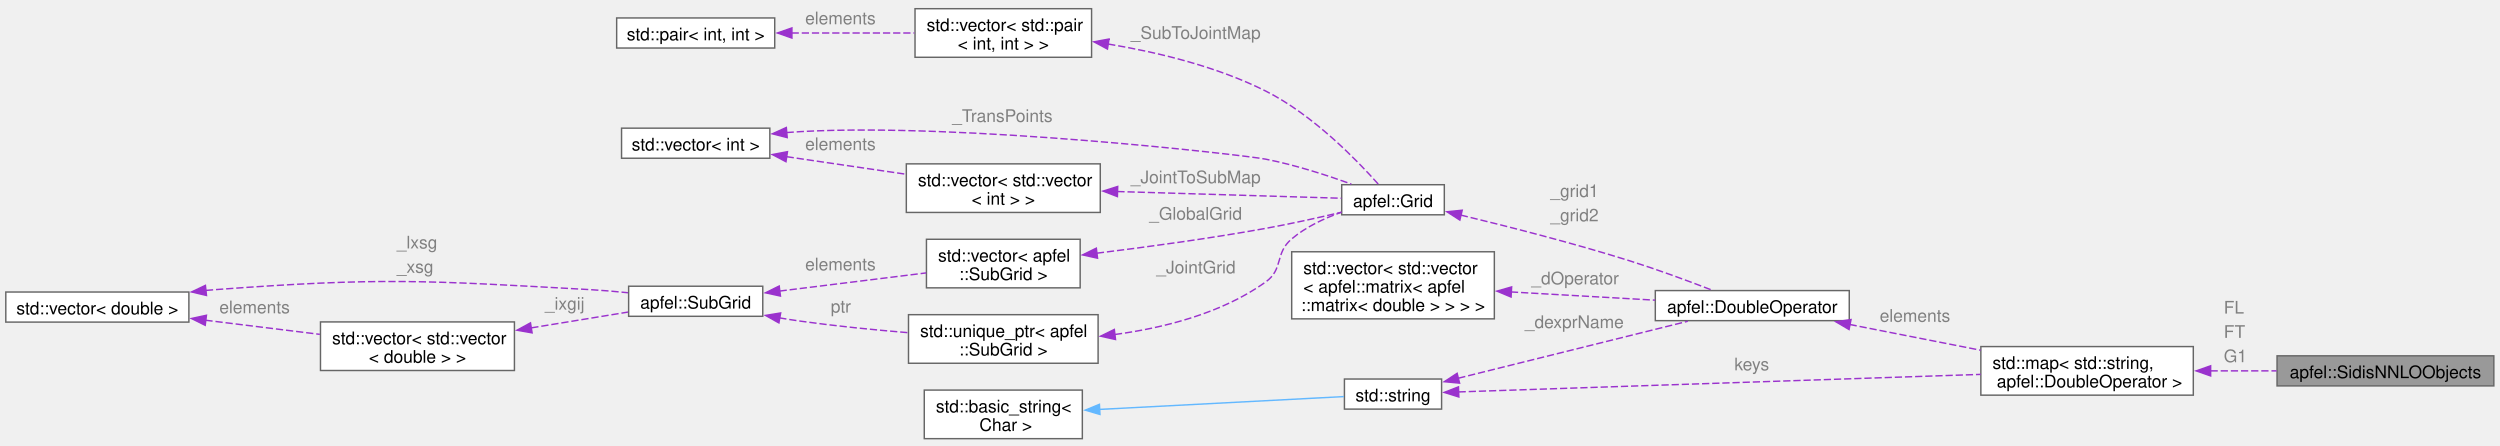
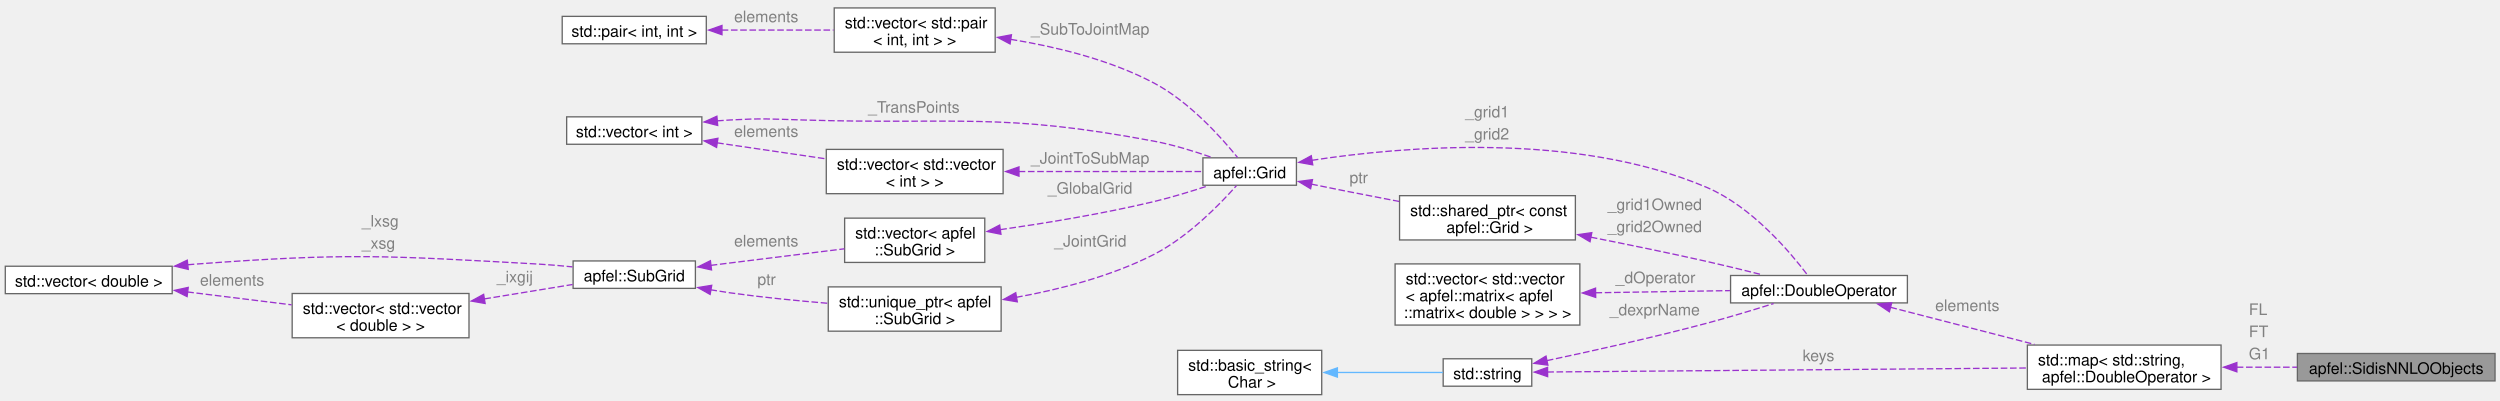
- <svg xmlns="http://www.w3.org/2000/svg" xmlns:xlink="http://www.w3.org/1999/xlink" width="1724pt" height="307pt" viewBox="0.00 0.00 1724.00 307.00">
-   <g id="graph0" class="graph" transform="scale(1 1) rotate(0) translate(4 302.5)">
+ <svg xmlns="http://www.w3.org/2000/svg" xmlns:xlink="http://www.w3.org/1999/xlink" width="1891pt" height="303pt" viewBox="0.00 0.00 1891.00 303.00">
+   <g id="graph0" class="graph" transform="scale(1 1) rotate(0) translate(4 298.5)">
    <g id="Node000001" class="node">
      <g id="a_Node000001">
        <a xlink:title="Structure containing pre-computed DoubleOperator objects for all SIDIS coefficient functions up to ex...">
-           <polygon fill="#999999" stroke="#666666" points="1715.75,-57.12 1566.25,-57.12 1566.25,-36.38 1715.75,-36.38 1715.75,-57.12" />
-           <text xml:space="preserve" text-anchor="middle" x="1641" y="-41.73" font-family="Helvetica,sans-Serif" font-size="12.00">apfel::SidisNNLOObjects</text>
+           <polygon fill="#999999" stroke="#666666" points="1883.25,-31.12 1733.75,-31.12 1733.75,-10.38 1883.25,-10.38 1883.25,-31.12" />
+           <text xml:space="preserve" text-anchor="middle" x="1808.5" y="-15.72" font-family="Helvetica,sans-Serif" font-size="12.00">apfel::SidisNNLOObjects</text>
        </a>
      </g>
    </g>
    <g id="Node000002" class="node">
      <g id="a_Node000002">
        <a xlink:title=" ">
-           <polygon fill="white" stroke="#666666" points="1508.5,-63.5 1362,-63.5 1362,-30 1508.5,-30 1508.5,-63.5" />
-           <text xml:space="preserve" text-anchor="start" x="1370" y="-48.1" font-family="Helvetica,sans-Serif" font-size="12.00">std::map&lt; std::string,</text>
-           <text xml:space="preserve" text-anchor="middle" x="1435.25" y="-35.35" font-family="Helvetica,sans-Serif" font-size="12.00"> apfel::DoubleOperator &gt;</text>
+           <polygon fill="white" stroke="#666666" points="1676,-37.5 1529.5,-37.5 1529.5,-4 1676,-4 1676,-37.5" />
+           <text xml:space="preserve" text-anchor="start" x="1537.5" y="-22.1" font-family="Helvetica,sans-Serif" font-size="12.00">std::map&lt; std::string,</text>
+           <text xml:space="preserve" text-anchor="middle" x="1602.75" y="-9.35" font-family="Helvetica,sans-Serif" font-size="12.00"> apfel::DoubleOperator &gt;</text>
        </a>
      </g>
    </g>
    <g id="edge1_Node000001_Node000002" class="edge">
      <g id="a_edge1_Node000001_Node000002">
        <a xlink:title=" ">
-           <path fill="none" stroke="#9a32cd" stroke-dasharray="5,2" d="M1520.38,-46.75C1535.5,-46.75 1551.15,-46.75 1565.96,-46.75" />
-           <polygon fill="#9a32cd" stroke="#9a32cd" points="1520.46,-43.25 1510.46,-46.75 1520.46,-50.25 1520.46,-43.25" />
-         </a>
-       </g>
-       <text xml:space="preserve" text-anchor="start" x="1529.5" y="-86.25" font-family="Helvetica,sans-Serif" font-size="12.00" fill="grey">FL</text>
-       <text xml:space="preserve" text-anchor="start" x="1529.5" y="-69.5" font-family="Helvetica,sans-Serif" font-size="12.00" fill="grey">FT</text>
-       <text xml:space="preserve" text-anchor="start" x="1529.5" y="-52.75" font-family="Helvetica,sans-Serif" font-size="12.00" fill="grey">G1</text>
+           <path fill="none" stroke="#9a32cd" stroke-dasharray="5,2" d="M1687.88,-20.75C1703,-20.75 1718.65,-20.75 1733.46,-20.75" />
+           <polygon fill="#9a32cd" stroke="#9a32cd" points="1687.96,-17.25 1677.96,-20.75 1687.96,-24.25 1687.96,-17.25" />
+         </a>
+       </g>
+       <text xml:space="preserve" text-anchor="start" x="1697" y="-60.25" font-family="Helvetica,sans-Serif" font-size="12.00" fill="grey">FL</text>
+       <text xml:space="preserve" text-anchor="start" x="1697" y="-43.5" font-family="Helvetica,sans-Serif" font-size="12.00" fill="grey">FT</text>
+       <text xml:space="preserve" text-anchor="start" x="1697" y="-26.75" font-family="Helvetica,sans-Serif" font-size="12.00" fill="grey">G1</text>
    </g>
    <g id="Node000003" class="node">
      <g id="a_Node000003">
        <a xlink:title=" ">
-           <polygon fill="white" stroke="#666666" points="990.12,-41.12 923.12,-41.12 923.12,-20.38 990.12,-20.38 990.12,-41.12" />
-           <text xml:space="preserve" text-anchor="middle" x="956.62" y="-25.73" font-family="Helvetica,sans-Serif" font-size="12.00">std::string</text>
+           <polygon fill="white" stroke="#666666" points="1154.62,-27.12 1087.62,-27.12 1087.62,-6.38 1154.62,-6.38 1154.62,-27.12" />
+           <text xml:space="preserve" text-anchor="middle" x="1121.12" y="-11.72" font-family="Helvetica,sans-Serif" font-size="12.00">std::string</text>
        </a>
      </g>
    </g>
    <g id="edge2_Node000002_Node000003" class="edge">
      <g id="a_edge2_Node000002_Node000003">
        <a xlink:title=" ">
-           <path fill="none" stroke="#9a32cd" stroke-dasharray="5,2" d="M1001.82,-32.23C1084.18,-35 1261.8,-40.96 1361.89,-44.32" />
-           <polygon fill="#9a32cd" stroke="#9a32cd" points="1002.01,-28.74 991.9,-31.9 1001.77,-35.73 1002.01,-28.74" />
-         </a>
-       </g>
-       <text xml:space="preserve" text-anchor="start" x="1192" y="-47.12" font-family="Helvetica,sans-Serif" font-size="12.00" fill="grey">keys</text>
+           <path fill="none" stroke="#9a32cd" stroke-dasharray="5,2" d="M1166.36,-17.12C1249.25,-17.81 1428.64,-19.31 1529.37,-20.15" />
+           <polygon fill="#9a32cd" stroke="#9a32cd" points="1166.63,-13.62 1156.61,-17.04 1166.58,-20.62 1166.63,-13.62" />
+         </a>
+       </g>
+       <text xml:space="preserve" text-anchor="start" x="1359.5" y="-25.34" font-family="Helvetica,sans-Serif" font-size="12.00" fill="grey">keys</text>
    </g>
    <g id="Node000005" class="node">
      <g id="a_Node000005">
        <a xlink:href="classapfel_1_1DoubleOperator.html" target="_top" xlink:title="This class defines the basic object DoubleOperator which essentially contains the convolution between...">
-           <polygon fill="white" stroke="#666666" points="1271.25,-102.12 1137.5,-102.12 1137.5,-81.38 1271.25,-81.38 1271.25,-102.12" />
-           <text xml:space="preserve" text-anchor="middle" x="1204.38" y="-86.72" font-family="Helvetica,sans-Serif" font-size="12.00">apfel::DoubleOperator</text>
-         </a>
-       </g>
-     </g>
-     <g id="edge18_Node000005_Node000003" class="edge">
-       <g id="a_edge18_Node000005_Node000003">
-         <a xlink:title=" ">
-           <path fill="none" stroke="#9a32cd" stroke-dasharray="5,2" d="M1001.62,-41.67C1046.39,-52.78 1115.35,-69.9 1159.92,-80.96" />
-           <polygon fill="#9a32cd" stroke="#9a32cd" points="1002.53,-38.29 991.98,-39.28 1000.84,-45.08 1002.53,-38.29" />
-         </a>
-       </g>
-       <text xml:space="preserve" text-anchor="start" x="1047.5" y="-76.28" font-family="Helvetica,sans-Serif" font-size="12.00" fill="grey">_dexprName</text>
+           <polygon fill="white" stroke="#666666" points="1438.75,-90.12 1305,-90.12 1305,-69.38 1438.75,-69.38 1438.75,-90.12" />
+           <text xml:space="preserve" text-anchor="middle" x="1371.88" y="-74.72" font-family="Helvetica,sans-Serif" font-size="12.00">apfel::DoubleOperator</text>
+         </a>
+       </g>
+     </g>
+     <g id="edge20_Node000005_Node000003" class="edge">
+       <g id="a_edge20_Node000005_Node000003">
+         <a xlink:title=" ">
+           <path fill="none" stroke="#9a32cd" stroke-dasharray="5,2" d="M1166.03,-25.72C1199.38,-32.77 1246.28,-43.17 1287,-54 1303.78,-58.46 1322.25,-64.06 1337.57,-68.89" />
+           <polygon fill="#9a32cd" stroke="#9a32cd" points="1166.82,-22.31 1156.32,-23.69 1165.39,-29.17 1166.82,-22.31" />
+         </a>
+       </g>
+       <text xml:space="preserve" text-anchor="start" x="1213.5" y="-60" font-family="Helvetica,sans-Serif" font-size="12.00" fill="grey">_dexprName</text>
    </g>
    <g id="Node000004" class="node">
      <g id="a_Node000004">
        <a xlink:title=" ">
-           <polygon fill="white" stroke="#666666" points="742.38,-33.5 633.38,-33.5 633.38,0 742.38,0 742.38,-33.5" />
-           <text xml:space="preserve" text-anchor="start" x="641.38" y="-18.1" font-family="Helvetica,sans-Serif" font-size="12.00">std::basic_string&lt;</text>
-           <text xml:space="preserve" text-anchor="middle" x="687.88" y="-5.35" font-family="Helvetica,sans-Serif" font-size="12.00"> Char &gt;</text>
+           <polygon fill="white" stroke="#666666" points="995.75,-33.5 886.75,-33.5 886.75,0 995.75,0 995.75,-33.5" />
+           <text xml:space="preserve" text-anchor="start" x="894.75" y="-18.1" font-family="Helvetica,sans-Serif" font-size="12.00">std::basic_string&lt;</text>
+           <text xml:space="preserve" text-anchor="middle" x="941.25" y="-5.35" font-family="Helvetica,sans-Serif" font-size="12.00"> Char &gt;</text>
        </a>
      </g>
    </g>
    <g id="edge3_Node000003_Node000004" class="edge">
      <g id="a_edge3_Node000003_Node000004">
        <a xlink:title=" ">
-           <path fill="none" stroke="#63b8ff" d="M754.27,-20.18C807.66,-22.98 880.9,-26.83 922.74,-29.02" />
-           <polygon fill="#63b8ff" stroke="#63b8ff" points="754.54,-16.69 744.37,-19.66 754.17,-23.68 754.54,-16.69" />
+           <path fill="none" stroke="#63b8ff" d="M1007.52,-16.75C1034.69,-16.75 1065.04,-16.75 1087.38,-16.75" />
+           <polygon fill="#63b8ff" stroke="#63b8ff" points="1007.61,-13.25 997.61,-16.75 1007.61,-20.25 1007.61,-13.25" />
        </a>
      </g>
    </g>
    <g id="edge4_Node000002_Node000005" class="edge">
      <g id="a_edge4_Node000002_Node000005">
        <a xlink:title=" ">
-           <path fill="none" stroke="#9a32cd" stroke-dasharray="5,2" d="M1271.48,-78.75C1299.78,-73.19 1332.91,-66.68 1361.87,-60.98" />
-           <polygon fill="#9a32cd" stroke="#9a32cd" points="1271.11,-75.26 1261.97,-80.62 1272.46,-82.13 1271.11,-75.26" />
-         </a>
-       </g>
-       <text xml:space="preserve" text-anchor="start" x="1292.25" y="-80.6" font-family="Helvetica,sans-Serif" font-size="12.00" fill="grey">elements</text>
+           <path fill="none" stroke="#9a32cd" stroke-dasharray="5,2" d="M1425.91,-66.08C1458.36,-57.71 1500.17,-46.94 1534.88,-37.99" />
+           <polygon fill="#9a32cd" stroke="#9a32cd" points="1425.13,-62.67 1416.32,-68.55 1426.88,-69.44 1425.13,-62.67" />
+         </a>
+       </g>
+       <text xml:space="preserve" text-anchor="start" x="1459.75" y="-63.27" font-family="Helvetica,sans-Serif" font-size="12.00" fill="grey">elements</text>
    </g>
    <g id="Node000006" class="node">
      <g id="a_Node000006">
-         <a xlink:href="classapfel_1_1Grid.html" target="_top" xlink:title="The Grid class defines ab object that is essentially a collection of &quot;SubGrid&quot; objects plus other glo...">
-           <polygon fill="white" stroke="#666666" points="992,-175.12 921.25,-175.12 921.25,-154.38 992,-154.38 992,-175.12" />
-           <text xml:space="preserve" text-anchor="middle" x="956.62" y="-159.72" font-family="Helvetica,sans-Serif" font-size="12.00">apfel::Grid</text>
+         <a xlink:title=" ">
+           <polygon fill="white" stroke="#666666" points="1187.62,-150.5 1054.62,-150.5 1054.62,-117 1187.62,-117 1187.62,-150.5" />
+           <text xml:space="preserve" text-anchor="start" x="1062.62" y="-135.1" font-family="Helvetica,sans-Serif" font-size="12.00">std::shared_ptr&lt; const</text>
+           <text xml:space="preserve" text-anchor="middle" x="1121.12" y="-122.35" font-family="Helvetica,sans-Serif" font-size="12.00"> apfel::Grid &gt;</text>
        </a>
      </g>
    </g>
    <g id="edge5_Node000005_Node000006" class="edge">
      <g id="a_edge5_Node000005_Node000006">
        <a xlink:title=" ">
-           <path fill="none" stroke="#9a32cd" stroke-dasharray="5,2" d="M1003.33,-154.19C1035.94,-146.33 1080.72,-134.91 1119.5,-122.75 1138.76,-116.71 1160.08,-108.81 1176.42,-102.5" />
-           <polygon fill="#9a32cd" stroke="#9a32cd" points="1002.72,-150.73 993.8,-156.46 1004.34,-157.54 1002.72,-150.73" />
-         </a>
-       </g>
-       <text xml:space="preserve" text-anchor="start" x="1065.12" y="-166.65" font-family="Helvetica,sans-Serif" font-size="12.00" fill="grey">_grid1</text>
-       <text xml:space="preserve" text-anchor="start" x="1065.12" y="-149.9" font-family="Helvetica,sans-Serif" font-size="12.00" fill="grey">_grid2</text>
+           <path fill="none" stroke="#9a32cd" stroke-dasharray="5,2" d="M1199.29,-119.1C1227.01,-113.62 1258.47,-107.17 1287,-100.75 1300.77,-97.65 1315.73,-94 1329.16,-90.61" />
+           <polygon fill="#9a32cd" stroke="#9a32cd" points="1198.69,-115.65 1189.55,-121.01 1200.04,-122.52 1198.69,-115.65" />
+         </a>
+       </g>
+       <text xml:space="preserve" text-anchor="start" x="1212" y="-139.64" font-family="Helvetica,sans-Serif" font-size="12.00" fill="grey">_grid1Owned</text>
+       <text xml:space="preserve" text-anchor="start" x="1212" y="-122.89" font-family="Helvetica,sans-Serif" font-size="12.00" fill="grey">_grid2Owned</text>
    </g>
    <g id="Node000007" class="node">
      <g id="a_Node000007">
-         <a xlink:title=" ">
-           <polygon fill="white" stroke="#666666" points="748.75,-296.5 627,-296.5 627,-263 748.75,-263 748.75,-296.5" />
-           <text xml:space="preserve" text-anchor="start" x="635" y="-281.1" font-family="Helvetica,sans-Serif" font-size="12.00">std::vector&lt; std::pair</text>
-           <text xml:space="preserve" text-anchor="middle" x="687.88" y="-268.35" font-family="Helvetica,sans-Serif" font-size="12.00">&lt; int, int &gt; &gt;</text>
-         </a>
-       </g>
+         <a xlink:href="classapfel_1_1Grid.html" target="_top" xlink:title="The Grid class defines ab object that is essentially a collection of &quot;SubGrid&quot; objects plus other glo...">
+           <polygon fill="white" stroke="#666666" points="976.62,-179.12 905.88,-179.12 905.88,-158.38 976.62,-158.38 976.62,-179.12" />
+           <text xml:space="preserve" text-anchor="middle" x="941.25" y="-163.72" font-family="Helvetica,sans-Serif" font-size="12.00">apfel::Grid</text>
+         </a>
+       </g>
+     </g>
+     <g id="edge19_Node000005_Node000007" class="edge">
+       <g id="a_edge19_Node000005_Node000007">
+         <a xlink:title=" ">
+           <path fill="none" stroke="#9a32cd" stroke-dasharray="5,2" d="M988.24,-177.24C1056.53,-187.67 1187.39,-199.2 1287,-156.75 1321.01,-142.26 1350.09,-107.85 1363.29,-90.36" />
+           <polygon fill="#9a32cd" stroke="#9a32cd" points="988.96,-173.81 978.53,-175.69 987.85,-180.72 988.96,-173.81" />
+         </a>
+       </g>
+       <text xml:space="preserve" text-anchor="start" x="1104.25" y="-209.72" font-family="Helvetica,sans-Serif" font-size="12.00" fill="grey">_grid1</text>
+       <text xml:space="preserve" text-anchor="start" x="1104.25" y="-192.97" font-family="Helvetica,sans-Serif" font-size="12.00" fill="grey">_grid2</text>
    </g>
    <g id="edge6_Node000006_Node000007" class="edge">
      <g id="a_edge6_Node000006_Node000007">
        <a xlink:title=" ">
-           <path fill="none" stroke="#9a32cd" stroke-dasharray="5,2" d="M760.19,-272.14C794.38,-266.47 835.1,-256.65 868.75,-239.75 901.33,-223.38 931.73,-192.09 946.41,-175.57" />
-           <polygon fill="#9a32cd" stroke="#9a32cd" points="759.7,-268.67 750.36,-273.67 760.78,-275.59 759.7,-268.67" />
-         </a>
-       </g>
-       <text xml:space="preserve" text-anchor="start" x="775.75" y="-275.71" font-family="Helvetica,sans-Serif" font-size="12.00" fill="grey">_SubToJointMap</text>
+           <path fill="none" stroke="#9a32cd" stroke-dasharray="5,2" d="M987.83,-159.24C996.44,-157.47 1005.36,-155.66 1013.75,-154 1026.84,-151.4 1040.86,-148.69 1054.27,-146.12" />
+           <polygon fill="#9a32cd" stroke="#9a32cd" points="987.35,-155.76 978.26,-161.21 988.76,-162.62 987.35,-155.76" />
+         </a>
+       </g>
+       <text xml:space="preserve" text-anchor="start" x="1016.75" y="-160" font-family="Helvetica,sans-Serif" font-size="12.00" fill="grey">ptr</text>
    </g>
    <g id="Node000008" class="node">
      <g id="a_Node000008">
        <a xlink:title=" ">
-           <polygon fill="white" stroke="#666666" points="530.25,-290.12 421.25,-290.12 421.25,-269.38 530.25,-269.38 530.25,-290.12" />
-           <text xml:space="preserve" text-anchor="middle" x="475.75" y="-274.73" font-family="Helvetica,sans-Serif" font-size="12.00">std::pair&lt; int, int &gt;</text>
+           <polygon fill="white" stroke="#666666" points="748.75,-292.5 627,-292.5 627,-259 748.75,-259 748.75,-292.5" />
+           <text xml:space="preserve" text-anchor="start" x="635" y="-277.1" font-family="Helvetica,sans-Serif" font-size="12.00">std::vector&lt; std::pair</text>
+           <text xml:space="preserve" text-anchor="middle" x="687.88" y="-264.35" font-family="Helvetica,sans-Serif" font-size="12.00">&lt; int, int &gt; &gt;</text>
        </a>
      </g>
    </g>
    <g id="edge7_Node000007_Node000008" class="edge">
      <g id="a_edge7_Node000007_Node000008">
        <a xlink:title=" ">
-           <path fill="none" stroke="#9a32cd" stroke-dasharray="5,2" d="M541.88,-279.75C568.89,-279.75 600.02,-279.75 626.5,-279.75" />
-           <polygon fill="#9a32cd" stroke="#9a32cd" points="542.1,-276.25 532.1,-279.75 542.1,-283.25 542.1,-276.25" />
-         </a>
-       </g>
-       <text xml:space="preserve" text-anchor="start" x="551.25" y="-285.75" font-family="Helvetica,sans-Serif" font-size="12.00" fill="grey">elements</text>
+           <path fill="none" stroke="#9a32cd" stroke-dasharray="5,2" d="M760.5,-268.74C794.76,-263.2 835.46,-253.33 868.75,-235.75 895.68,-221.53 919.9,-194.44 932.04,-179.43" />
+           <polygon fill="#9a32cd" stroke="#9a32cd" points="760.01,-265.27 750.64,-270.22 761.05,-272.19 760.01,-265.27" />
+         </a>
+       </g>
+       <text xml:space="preserve" text-anchor="start" x="775.75" y="-272.35" font-family="Helvetica,sans-Serif" font-size="12.00" fill="grey">_SubToJointMap</text>
    </g>
    <g id="Node000009" class="node">
      <g id="a_Node000009">
        <a xlink:title=" ">
-           <polygon fill="white" stroke="#666666" points="754.75,-189.5 621,-189.5 621,-156 754.75,-156 754.75,-189.5" />
-           <text xml:space="preserve" text-anchor="start" x="629" y="-174.1" font-family="Helvetica,sans-Serif" font-size="12.00">std::vector&lt; std::vector</text>
-           <text xml:space="preserve" text-anchor="middle" x="687.88" y="-161.35" font-family="Helvetica,sans-Serif" font-size="12.00">&lt; int &gt; &gt;</text>
-         </a>
-       </g>
-     </g>
-     <g id="edge8_Node000006_Node000009" class="edge">
-       <g id="a_edge8_Node000006_Node000009">
-         <a xlink:title=" ">
-           <path fill="none" stroke="#9a32cd" stroke-dasharray="5,2" d="M766.52,-170.42C817.67,-168.89 882.17,-166.95 921.08,-165.79" />
-           <polygon fill="#9a32cd" stroke="#9a32cd" points="766.56,-166.92 756.67,-170.72 766.77,-173.92 766.56,-166.92" />
-         </a>
-       </g>
-       <text xml:space="preserve" text-anchor="start" x="775.75" y="-176.16" font-family="Helvetica,sans-Serif" font-size="12.00" fill="grey">_JointToSubMap</text>
+           <polygon fill="white" stroke="#666666" points="530.25,-286.12 421.25,-286.12 421.25,-265.38 530.25,-265.38 530.25,-286.12" />
+           <text xml:space="preserve" text-anchor="middle" x="475.75" y="-270.73" font-family="Helvetica,sans-Serif" font-size="12.00">std::pair&lt; int, int &gt;</text>
+         </a>
+       </g>
+     </g>
+     <g id="edge8_Node000008_Node000009" class="edge">
+       <g id="a_edge8_Node000008_Node000009">
+         <a xlink:title=" ">
+           <path fill="none" stroke="#9a32cd" stroke-dasharray="5,2" d="M541.88,-275.75C568.89,-275.75 600.02,-275.75 626.5,-275.75" />
+           <polygon fill="#9a32cd" stroke="#9a32cd" points="542.1,-272.25 532.1,-275.75 542.1,-279.25 542.1,-272.25" />
+         </a>
+       </g>
+       <text xml:space="preserve" text-anchor="start" x="551.25" y="-281.75" font-family="Helvetica,sans-Serif" font-size="12.00" fill="grey">elements</text>
    </g>
    <g id="Node000010" class="node">
      <g id="a_Node000010">
        <a xlink:title=" ">
-           <polygon fill="white" stroke="#666666" points="526.88,-214.12 424.62,-214.12 424.62,-193.38 526.88,-193.38 526.88,-214.12" />
-           <text xml:space="preserve" text-anchor="middle" x="475.75" y="-198.72" font-family="Helvetica,sans-Serif" font-size="12.00">std::vector&lt; int &gt;</text>
-         </a>
-       </g>
-     </g>
-     <g id="edge10_Node000006_Node000010" class="edge">
-       <g id="a_edge10_Node000006_Node000010">
-         <a xlink:title=" ">
-           <path fill="none" stroke="#9a32cd" stroke-dasharray="5,2" d="M538.42,-211.09C541.74,-211.35 545.03,-211.57 548.25,-211.75 658.76,-217.91 853.68,-195.67 868.75,-192.75 888.97,-188.83 911.06,-181.67 927.9,-175.57" />
-           <polygon fill="#9a32cd" stroke="#9a32cd" points="538.86,-207.61 528.59,-210.23 538.25,-214.59 538.86,-207.61" />
-         </a>
-       </g>
-       <text xml:space="preserve" text-anchor="start" x="652.62" y="-218.42" font-family="Helvetica,sans-Serif" font-size="12.00" fill="grey">_TransPoints</text>
-     </g>
-     <g id="edge9_Node000009_Node000010" class="edge">
-       <g id="a_edge9_Node000009_Node000010">
-         <a xlink:title=" ">
-           <path fill="none" stroke="#9a32cd" stroke-dasharray="5,2" d="M538.45,-194.46C541.77,-193.96 545.05,-193.47 548.25,-193 571.83,-189.51 597.67,-185.72 620.59,-182.38" />
-           <polygon fill="#9a32cd" stroke="#9a32cd" points="538.01,-190.98 528.63,-195.92 539.04,-197.91 538.01,-190.98" />
-         </a>
-       </g>
-       <text xml:space="preserve" text-anchor="start" x="551.25" y="-199" font-family="Helvetica,sans-Serif" font-size="12.00" fill="grey">elements</text>
+           <polygon fill="white" stroke="#666666" points="754.75,-185.5 621,-185.5 621,-152 754.75,-152 754.75,-185.5" />
+           <text xml:space="preserve" text-anchor="start" x="629" y="-170.1" font-family="Helvetica,sans-Serif" font-size="12.00">std::vector&lt; std::vector</text>
+           <text xml:space="preserve" text-anchor="middle" x="687.88" y="-157.35" font-family="Helvetica,sans-Serif" font-size="12.00">&lt; int &gt; &gt;</text>
+         </a>
+       </g>
+     </g>
+     <g id="edge9_Node000007_Node000010" class="edge">
+       <g id="a_edge9_Node000007_Node000010">
+         <a xlink:title=" ">
+           <path fill="none" stroke="#9a32cd" stroke-dasharray="5,2" d="M766.53,-168.75C813.06,-168.75 869.94,-168.75 905.64,-168.75" />
+           <polygon fill="#9a32cd" stroke="#9a32cd" points="766.76,-165.25 756.76,-168.75 766.76,-172.25 766.76,-165.25" />
+         </a>
+       </g>
+       <text xml:space="preserve" text-anchor="start" x="775.75" y="-174.75" font-family="Helvetica,sans-Serif" font-size="12.00" fill="grey">_JointToSubMap</text>
    </g>
    <g id="Node000011" class="node">
      <g id="a_Node000011">
        <a xlink:title=" ">
-           <polygon fill="white" stroke="#666666" points="740.88,-137.5 634.88,-137.5 634.88,-104 740.88,-104 740.88,-137.5" />
-           <text xml:space="preserve" text-anchor="start" x="642.88" y="-122.1" font-family="Helvetica,sans-Serif" font-size="12.00">std::vector&lt; apfel</text>
-           <text xml:space="preserve" text-anchor="middle" x="687.88" y="-109.35" font-family="Helvetica,sans-Serif" font-size="12.00">::SubGrid &gt;</text>
-         </a>
-       </g>
-     </g>
-     <g id="edge11_Node000006_Node000011" class="edge">
-       <g id="a_edge11_Node000006_Node000011">
-         <a xlink:title=" ">
-           <path fill="none" stroke="#9a32cd" stroke-dasharray="5,2" d="M752.37,-127.9C786.91,-132.15 830.3,-138.05 868.75,-145 886.1,-148.14 905.23,-152.39 921.11,-156.16" />
-           <polygon fill="#9a32cd" stroke="#9a32cd" points="752.87,-124.44 742.52,-126.71 752.03,-131.39 752.87,-124.44" />
-         </a>
-       </g>
-       <text xml:space="preserve" text-anchor="start" x="788.5" y="-151" font-family="Helvetica,sans-Serif" font-size="12.00" fill="grey">_GlobalGrid</text>
+           <polygon fill="white" stroke="#666666" points="526.88,-210.12 424.62,-210.12 424.62,-189.38 526.88,-189.38 526.88,-210.12" />
+           <text xml:space="preserve" text-anchor="middle" x="475.75" y="-194.72" font-family="Helvetica,sans-Serif" font-size="12.00">std::vector&lt; int &gt;</text>
+         </a>
+       </g>
+     </g>
+     <g id="edge11_Node000007_Node000011" class="edge">
+       <g id="a_edge11_Node000007_Node000011">
+         <a xlink:title=" ">
+           <path fill="none" stroke="#9a32cd" stroke-dasharray="5,2" d="M538.42,-207.09C541.74,-207.35 545.03,-207.57 548.25,-207.75 572.55,-209.1 578.68,-208.48 603,-207.75 721.27,-204.19 752.46,-213.59 868.75,-191.75 883.36,-189.01 899.14,-184.14 912.14,-179.6" />
+           <polygon fill="#9a32cd" stroke="#9a32cd" points="538.86,-203.61 528.59,-206.23 538.25,-210.59 538.86,-203.61" />
+         </a>
+       </g>
+       <text xml:space="preserve" text-anchor="start" x="652.62" y="-213.27" font-family="Helvetica,sans-Serif" font-size="12.00" fill="grey">_TransPoints</text>
+     </g>
+     <g id="edge10_Node000010_Node000011" class="edge">
+       <g id="a_edge10_Node000010_Node000011">
+         <a xlink:title=" ">
+           <path fill="none" stroke="#9a32cd" stroke-dasharray="5,2" d="M538.45,-190.46C541.77,-189.96 545.05,-189.47 548.25,-189 571.83,-185.51 597.67,-181.72 620.59,-178.38" />
+           <polygon fill="#9a32cd" stroke="#9a32cd" points="538.01,-186.98 528.63,-191.92 539.04,-193.91 538.01,-186.98" />
+         </a>
+       </g>
+       <text xml:space="preserve" text-anchor="start" x="551.25" y="-195" font-family="Helvetica,sans-Serif" font-size="12.00" fill="grey">elements</text>
    </g>
    <g id="Node000012" class="node">
      <g id="a_Node000012">
+         <a xlink:title=" ">
+           <polygon fill="white" stroke="#666666" points="740.88,-133.5 634.88,-133.5 634.88,-100 740.88,-100 740.88,-133.5" />
+           <text xml:space="preserve" text-anchor="start" x="642.88" y="-118.1" font-family="Helvetica,sans-Serif" font-size="12.00">std::vector&lt; apfel</text>
+           <text xml:space="preserve" text-anchor="middle" x="687.88" y="-105.35" font-family="Helvetica,sans-Serif" font-size="12.00">::SubGrid &gt;</text>
+         </a>
+       </g>
+     </g>
+     <g id="edge12_Node000007_Node000012" class="edge">
+       <g id="a_edge12_Node000007_Node000012">
+         <a xlink:title=" ">
+           <path fill="none" stroke="#9a32cd" stroke-dasharray="5,2" d="M752.61,-124.79C787.21,-129.73 830.6,-136.88 868.75,-146 882.31,-149.24 897.02,-153.75 909.56,-157.89" />
+           <polygon fill="#9a32cd" stroke="#9a32cd" points="753.12,-121.32 742.73,-123.4 752.14,-128.26 753.12,-121.32" />
+         </a>
+       </g>
+       <text xml:space="preserve" text-anchor="start" x="788.5" y="-152" font-family="Helvetica,sans-Serif" font-size="12.00" fill="grey">_GlobalGrid</text>
+     </g>
+     <g id="Node000013" class="node">
+       <g id="a_Node000013">
        <a xlink:href="classapfel_1_1SubGrid.html" target="_top" xlink:title="Class for the x-space interpolation SubGrids.">
-           <polygon fill="white" stroke="#666666" points="522,-105.12 429.5,-105.12 429.5,-84.38 522,-84.38 522,-105.12" />
-           <text xml:space="preserve" text-anchor="middle" x="475.75" y="-89.72" font-family="Helvetica,sans-Serif" font-size="12.00">apfel::SubGrid</text>
-         </a>
-       </g>
-     </g>
-     <g id="edge12_Node000011_Node000012" class="edge">
-       <g id="a_edge12_Node000011_Node000012">
-         <a xlink:title=" ">
-           <path fill="none" stroke="#9a32cd" stroke-dasharray="5,2" d="M533.59,-101.78C565.09,-105.68 603.98,-110.49 634.71,-114.3" />
-           <polygon fill="#9a32cd" stroke="#9a32cd" points="534.2,-98.33 523.85,-100.58 533.34,-105.28 534.2,-98.33" />
-         </a>
-       </g>
-       <text xml:space="preserve" text-anchor="start" x="551.25" y="-116.08" font-family="Helvetica,sans-Serif" font-size="12.00" fill="grey">elements</text>
+           <polygon fill="white" stroke="#666666" points="522,-101.12 429.5,-101.12 429.5,-80.38 522,-80.38 522,-101.12" />
+           <text xml:space="preserve" text-anchor="middle" x="475.75" y="-85.72" font-family="Helvetica,sans-Serif" font-size="12.00">apfel::SubGrid</text>
+         </a>
+       </g>
+     </g>
+     <g id="edge13_Node000012_Node000013" class="edge">
+       <g id="a_edge13_Node000012_Node000013">
+         <a xlink:title=" ">
+           <path fill="none" stroke="#9a32cd" stroke-dasharray="5,2" d="M533.59,-97.78C565.09,-101.68 603.98,-106.49 634.71,-110.3" />
+           <polygon fill="#9a32cd" stroke="#9a32cd" points="534.2,-94.33 523.85,-96.58 533.34,-101.28 534.2,-94.33" />
+         </a>
+       </g>
+       <text xml:space="preserve" text-anchor="start" x="551.25" y="-112.08" font-family="Helvetica,sans-Serif" font-size="12.00" fill="grey">elements</text>
+     </g>
+     <g id="Node000016" class="node">
+       <g id="a_Node000016">
+         <a xlink:title=" ">
+           <polygon fill="white" stroke="#666666" points="753.25,-81.5 622.5,-81.5 622.5,-48 753.25,-48 753.25,-81.5" />
+           <text xml:space="preserve" text-anchor="start" x="630.5" y="-66.1" font-family="Helvetica,sans-Serif" font-size="12.00">std::unique_ptr&lt; apfel</text>
+           <text xml:space="preserve" text-anchor="middle" x="687.88" y="-53.35" font-family="Helvetica,sans-Serif" font-size="12.00">::SubGrid &gt;</text>
+         </a>
+       </g>
+     </g>
+     <g id="edge18_Node000016_Node000013" class="edge">
+       <g id="a_edge18_Node000016_Node000013">
+         <a xlink:title=" ">
+           <path fill="none" stroke="#9a32cd" stroke-dasharray="5,2" d="M533.36,-79.32C538.38,-78.47 543.4,-77.68 548.25,-77 572.3,-73.63 598.83,-71.02 622.19,-69.09" />
+           <polygon fill="#9a32cd" stroke="#9a32cd" points="533.13,-75.8 523.9,-80.99 534.35,-82.69 533.13,-75.8" />
+         </a>
+       </g>
+       <text xml:space="preserve" text-anchor="start" x="568.88" y="-83" font-family="Helvetica,sans-Serif" font-size="12.00" fill="grey">ptr</text>
+     </g>
+     <g id="Node000014" class="node">
+       <g id="a_Node000014">
+         <a xlink:title=" ">
+           <polygon fill="white" stroke="#666666" points="126.25,-97.12 0,-97.12 0,-76.38 126.25,-76.38 126.25,-97.12" />
+           <text xml:space="preserve" text-anchor="middle" x="63.12" y="-81.72" font-family="Helvetica,sans-Serif" font-size="12.00">std::vector&lt; double &gt;</text>
+         </a>
+       </g>
+     </g>
+     <g id="edge14_Node000013_Node000014" class="edge">
+       <g id="a_edge14_Node000013_Node000014">
+         <a xlink:title=" ">
+           <path fill="none" stroke="#9a32cd" stroke-dasharray="5,2" d="M137.98,-98.23C140.09,-98.42 142.18,-98.6 144.25,-98.75 259.04,-107.3 288.32,-105.16 403.25,-98.75 411.61,-98.28 420.49,-97.51 429.04,-96.63" />
+           <polygon fill="#9a32cd" stroke="#9a32cd" points="138.39,-94.75 128.08,-97.18 137.65,-101.71 138.39,-94.75" />
+         </a>
+       </g>
+       <text xml:space="preserve" text-anchor="start" x="269.62" y="-127.14" font-family="Helvetica,sans-Serif" font-size="12.00" fill="grey">_lxsg</text>
+       <text xml:space="preserve" text-anchor="start" x="269.62" y="-110.39" font-family="Helvetica,sans-Serif" font-size="12.00" fill="grey">_xsg</text>
    </g>
    <g id="Node000015" class="node">
      <g id="a_Node000015">
        <a xlink:title=" ">
-           <polygon fill="white" stroke="#666666" points="753.25,-85.5 622.5,-85.5 622.5,-52 753.25,-52 753.25,-85.5" />
-           <text xml:space="preserve" text-anchor="start" x="630.5" y="-70.1" font-family="Helvetica,sans-Serif" font-size="12.00">std::unique_ptr&lt; apfel</text>
-           <text xml:space="preserve" text-anchor="middle" x="687.88" y="-57.35" font-family="Helvetica,sans-Serif" font-size="12.00">::SubGrid &gt;</text>
-         </a>
-       </g>
-     </g>
-     <g id="edge17_Node000015_Node000012" class="edge">
-       <g id="a_edge17_Node000015_Node000012">
-         <a xlink:title=" ">
-           <path fill="none" stroke="#9a32cd" stroke-dasharray="5,2" d="M533.36,-83.32C538.38,-82.47 543.4,-81.68 548.25,-81 572.3,-77.63 598.83,-75.02 622.19,-73.09" />
-           <polygon fill="#9a32cd" stroke="#9a32cd" points="533.13,-79.8 523.9,-84.99 534.35,-86.69 533.13,-79.8" />
-         </a>
-       </g>
-       <text xml:space="preserve" text-anchor="start" x="568.88" y="-87" font-family="Helvetica,sans-Serif" font-size="12.00" fill="grey">ptr</text>
-     </g>
-     <g id="Node000013" class="node">
-       <g id="a_Node000013">
-         <a xlink:title=" ">
-           <polygon fill="white" stroke="#666666" points="126.25,-101.12 0,-101.12 0,-80.38 126.25,-80.38 126.25,-101.12" />
-           <text xml:space="preserve" text-anchor="middle" x="63.12" y="-85.72" font-family="Helvetica,sans-Serif" font-size="12.00">std::vector&lt; double &gt;</text>
-         </a>
-       </g>
-     </g>
-     <g id="edge13_Node000012_Node000013" class="edge">
-       <g id="a_edge13_Node000012_Node000013">
-         <a xlink:title=" ">
-           <path fill="none" stroke="#9a32cd" stroke-dasharray="5,2" d="M137.98,-102.23C140.09,-102.42 142.18,-102.6 144.25,-102.75 259.04,-111.3 288.32,-109.16 403.25,-102.75 411.61,-102.28 420.49,-101.51 429.04,-100.63" />
-           <polygon fill="#9a32cd" stroke="#9a32cd" points="138.39,-98.75 128.08,-101.18 137.65,-105.71 138.39,-98.75" />
-         </a>
-       </g>
-       <text xml:space="preserve" text-anchor="start" x="269.62" y="-131.14" font-family="Helvetica,sans-Serif" font-size="12.00" fill="grey">_lxsg</text>
-       <text xml:space="preserve" text-anchor="start" x="269.62" y="-114.39" font-family="Helvetica,sans-Serif" font-size="12.00" fill="grey">_xsg</text>
-     </g>
-     <g id="Node000014" class="node">
-       <g id="a_Node000014">
-         <a xlink:title=" ">
-           <polygon fill="white" stroke="#666666" points="350.75,-80.5 217,-80.5 217,-47 350.75,-47 350.75,-80.5" />
-           <text xml:space="preserve" text-anchor="start" x="225" y="-65.1" font-family="Helvetica,sans-Serif" font-size="12.00">std::vector&lt; std::vector</text>
-           <text xml:space="preserve" text-anchor="middle" x="283.88" y="-52.35" font-family="Helvetica,sans-Serif" font-size="12.00">&lt; double &gt; &gt;</text>
-         </a>
-       </g>
-     </g>
-     <g id="edge15_Node000014_Node000013" class="edge">
-       <g id="a_edge15_Node000014_Node000013">
-         <a xlink:title=" ">
-           <path fill="none" stroke="#9a32cd" stroke-dasharray="5,2" d="M137.64,-81.68C163.18,-78.52 191.66,-75.01 216.58,-71.93" />
-           <polygon fill="#9a32cd" stroke="#9a32cd" points="137.52,-78.16 128.02,-82.86 138.37,-85.11 137.52,-78.16" />
-         </a>
-       </g>
-       <text xml:space="preserve" text-anchor="start" x="147.25" y="-86.46" font-family="Helvetica,sans-Serif" font-size="12.00" fill="grey">elements</text>
-     </g>
-     <g id="edge14_Node000012_Node000014" class="edge">
-       <g id="a_edge14_Node000012_Node000014">
-         <a xlink:title=" ">
-           <path fill="none" stroke="#9a32cd" stroke-dasharray="5,2" d="M362.37,-76.4C385.06,-80.11 409.12,-84.03 429.13,-87.3" />
-           <polygon fill="#9a32cd" stroke="#9a32cd" points="362.94,-72.95 352.51,-74.79 361.82,-79.86 362.94,-72.95" />
-         </a>
-       </g>
-       <text xml:space="preserve" text-anchor="start" x="371.75" y="-88.94" font-family="Helvetica,sans-Serif" font-size="12.00" fill="grey">_ixgij</text>
-     </g>
-     <g id="edge16_Node000006_Node000015" class="edge">
-       <g id="a_edge16_Node000006_Node000015">
-         <a xlink:title=" ">
-           <path fill="none" stroke="#9a32cd" stroke-dasharray="5,2" d="M764.85,-71.84C799.21,-76.45 838.73,-86.54 868.75,-108 881.32,-116.99 874.93,-127.79 886.75,-137.75 896.57,-146.03 909.23,-151.96 921.01,-156.11" />
-           <polygon fill="#9a32cd" stroke="#9a32cd" points="765.27,-68.37 754.93,-70.66 764.44,-75.32 765.27,-68.37" />
-         </a>
-       </g>
-       <text xml:space="preserve" text-anchor="start" x="793.38" y="-114" font-family="Helvetica,sans-Serif" font-size="12.00" fill="grey">_JointGrid</text>
-     </g>
-     <g id="Node000016" class="node">
-       <g id="a_Node000016">
-         <a xlink:title=" ">
-           <polygon fill="white" stroke="#666666" points="1026.5,-128.88 886.75,-128.88 886.75,-82.62 1026.5,-82.62 1026.5,-128.88" />
-           <text xml:space="preserve" text-anchor="start" x="894.75" y="-113.47" font-family="Helvetica,sans-Serif" font-size="12.00">std::vector&lt; std::vector</text>
-           <text xml:space="preserve" text-anchor="start" x="894.75" y="-100.72" font-family="Helvetica,sans-Serif" font-size="12.00">&lt; apfel::matrix&lt; apfel</text>
-           <text xml:space="preserve" text-anchor="middle" x="956.62" y="-87.97" font-family="Helvetica,sans-Serif" font-size="12.00">::matrix&lt; double &gt; &gt; &gt; &gt;</text>
-         </a>
-       </g>
-     </g>
-     <g id="edge19_Node000005_Node000016" class="edge">
-       <g id="a_edge19_Node000005_Node000016">
-         <a xlink:title=" ">
-           <path fill="none" stroke="#9a32cd" stroke-dasharray="5,2" d="M1037.91,-101.18C1070.09,-99.34 1106.72,-97.26 1137.32,-95.51" />
-           <polygon fill="#9a32cd" stroke="#9a32cd" points="1038.03,-97.66 1028.25,-101.73 1038.43,-104.65 1038.03,-97.66" />
-         </a>
-       </g>
-       <text xml:space="preserve" text-anchor="start" x="1052" y="-106.42" font-family="Helvetica,sans-Serif" font-size="12.00" fill="grey">_dOperator</text>
+           <polygon fill="white" stroke="#666666" points="350.75,-76.5 217,-76.5 217,-43 350.75,-43 350.75,-76.5" />
+           <text xml:space="preserve" text-anchor="start" x="225" y="-61.1" font-family="Helvetica,sans-Serif" font-size="12.00">std::vector&lt; std::vector</text>
+           <text xml:space="preserve" text-anchor="middle" x="283.88" y="-48.35" font-family="Helvetica,sans-Serif" font-size="12.00">&lt; double &gt; &gt;</text>
+         </a>
+       </g>
+     </g>
+     <g id="edge16_Node000015_Node000014" class="edge">
+       <g id="a_edge16_Node000015_Node000014">
+         <a xlink:title=" ">
+           <path fill="none" stroke="#9a32cd" stroke-dasharray="5,2" d="M137.64,-77.68C163.18,-74.52 191.66,-71.01 216.58,-67.93" />
+           <polygon fill="#9a32cd" stroke="#9a32cd" points="137.52,-74.16 128.02,-78.86 138.37,-81.11 137.52,-74.16" />
+         </a>
+       </g>
+       <text xml:space="preserve" text-anchor="start" x="147.25" y="-82.46" font-family="Helvetica,sans-Serif" font-size="12.00" fill="grey">elements</text>
+     </g>
+     <g id="edge15_Node000013_Node000015" class="edge">
+       <g id="a_edge15_Node000013_Node000015">
+         <a xlink:title=" ">
+           <path fill="none" stroke="#9a32cd" stroke-dasharray="5,2" d="M362.37,-72.4C385.06,-76.11 409.12,-80.03 429.13,-83.3" />
+           <polygon fill="#9a32cd" stroke="#9a32cd" points="362.94,-68.95 352.51,-70.79 361.82,-75.86 362.94,-68.95" />
+         </a>
+       </g>
+       <text xml:space="preserve" text-anchor="start" x="371.75" y="-84.94" font-family="Helvetica,sans-Serif" font-size="12.00" fill="grey">_ixgij</text>
+     </g>
+     <g id="edge17_Node000007_Node000016" class="edge">
+       <g id="a_edge17_Node000007_Node000016">
+         <a xlink:title=" ">
+           <path fill="none" stroke="#9a32cd" stroke-dasharray="5,2" d="M764.6,-73.59C797.86,-79.59 836.59,-89.55 868.75,-106 894.63,-119.24 918.72,-143.93 931.25,-158.07" />
+           <polygon fill="#9a32cd" stroke="#9a32cd" points="765.48,-70.19 755.03,-71.96 764.3,-77.09 765.48,-70.19" />
+         </a>
+       </g>
+       <text xml:space="preserve" text-anchor="start" x="793.38" y="-112" font-family="Helvetica,sans-Serif" font-size="12.00" fill="grey">_JointGrid</text>
+     </g>
+     <g id="Node000017" class="node">
+       <g id="a_Node000017">
+         <a xlink:title=" ">
+           <polygon fill="white" stroke="#666666" points="1191,-98.88 1051.25,-98.88 1051.25,-52.62 1191,-52.62 1191,-98.88" />
+           <text xml:space="preserve" text-anchor="start" x="1059.25" y="-83.47" font-family="Helvetica,sans-Serif" font-size="12.00">std::vector&lt; std::vector</text>
+           <text xml:space="preserve" text-anchor="start" x="1059.25" y="-70.72" font-family="Helvetica,sans-Serif" font-size="12.00">&lt; apfel::matrix&lt; apfel</text>
+           <text xml:space="preserve" text-anchor="middle" x="1121.12" y="-57.98" font-family="Helvetica,sans-Serif" font-size="12.00">::matrix&lt; double &gt; &gt; &gt; &gt;</text>
+         </a>
+       </g>
+     </g>
+     <g id="edge21_Node000005_Node000017" class="edge">
+       <g id="a_edge21_Node000005_Node000017">
+         <a xlink:title=" ">
+           <path fill="none" stroke="#9a32cd" stroke-dasharray="5,2" d="M1202.84,-77.05C1235.72,-77.58 1273.27,-78.18 1304.53,-78.68" />
+           <polygon fill="#9a32cd" stroke="#9a32cd" points="1202.98,-73.55 1192.93,-76.89 1202.87,-80.55 1202.98,-73.55" />
+         </a>
+       </g>
+       <text xml:space="preserve" text-anchor="start" x="1218" y="-84.34" font-family="Helvetica,sans-Serif" font-size="12.00" fill="grey">_dOperator</text>
    </g>
  </g>
</svg>
